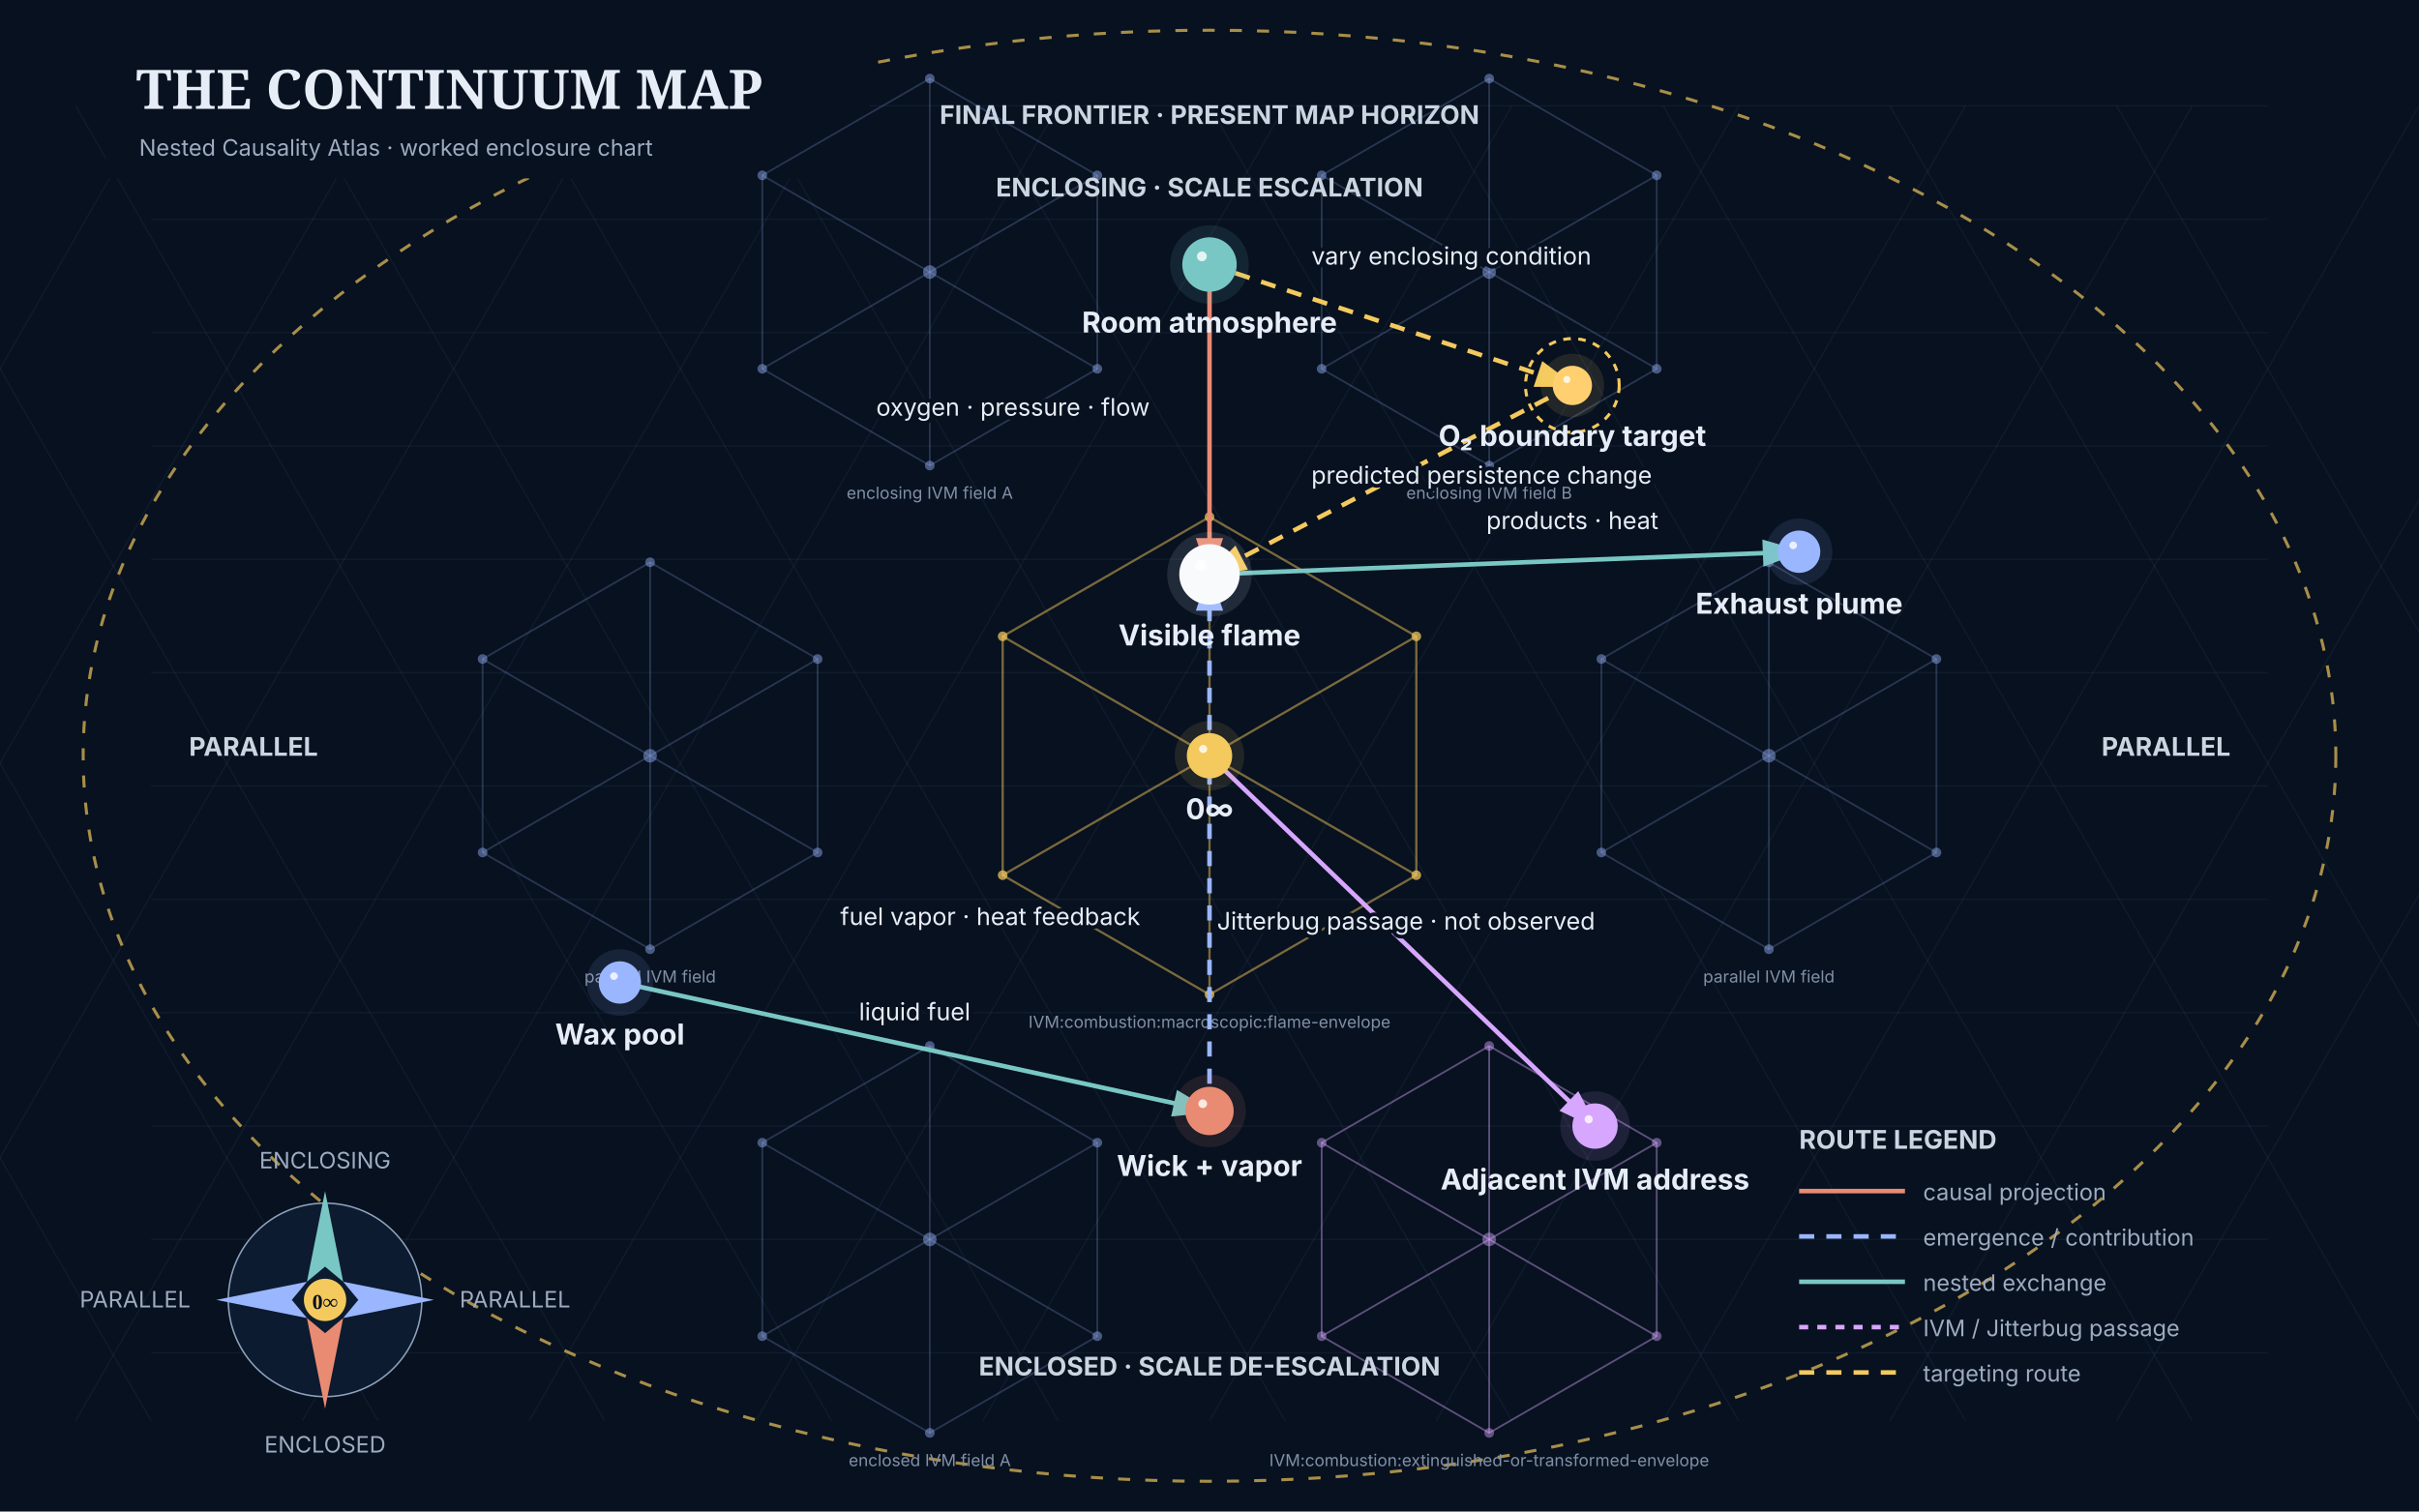
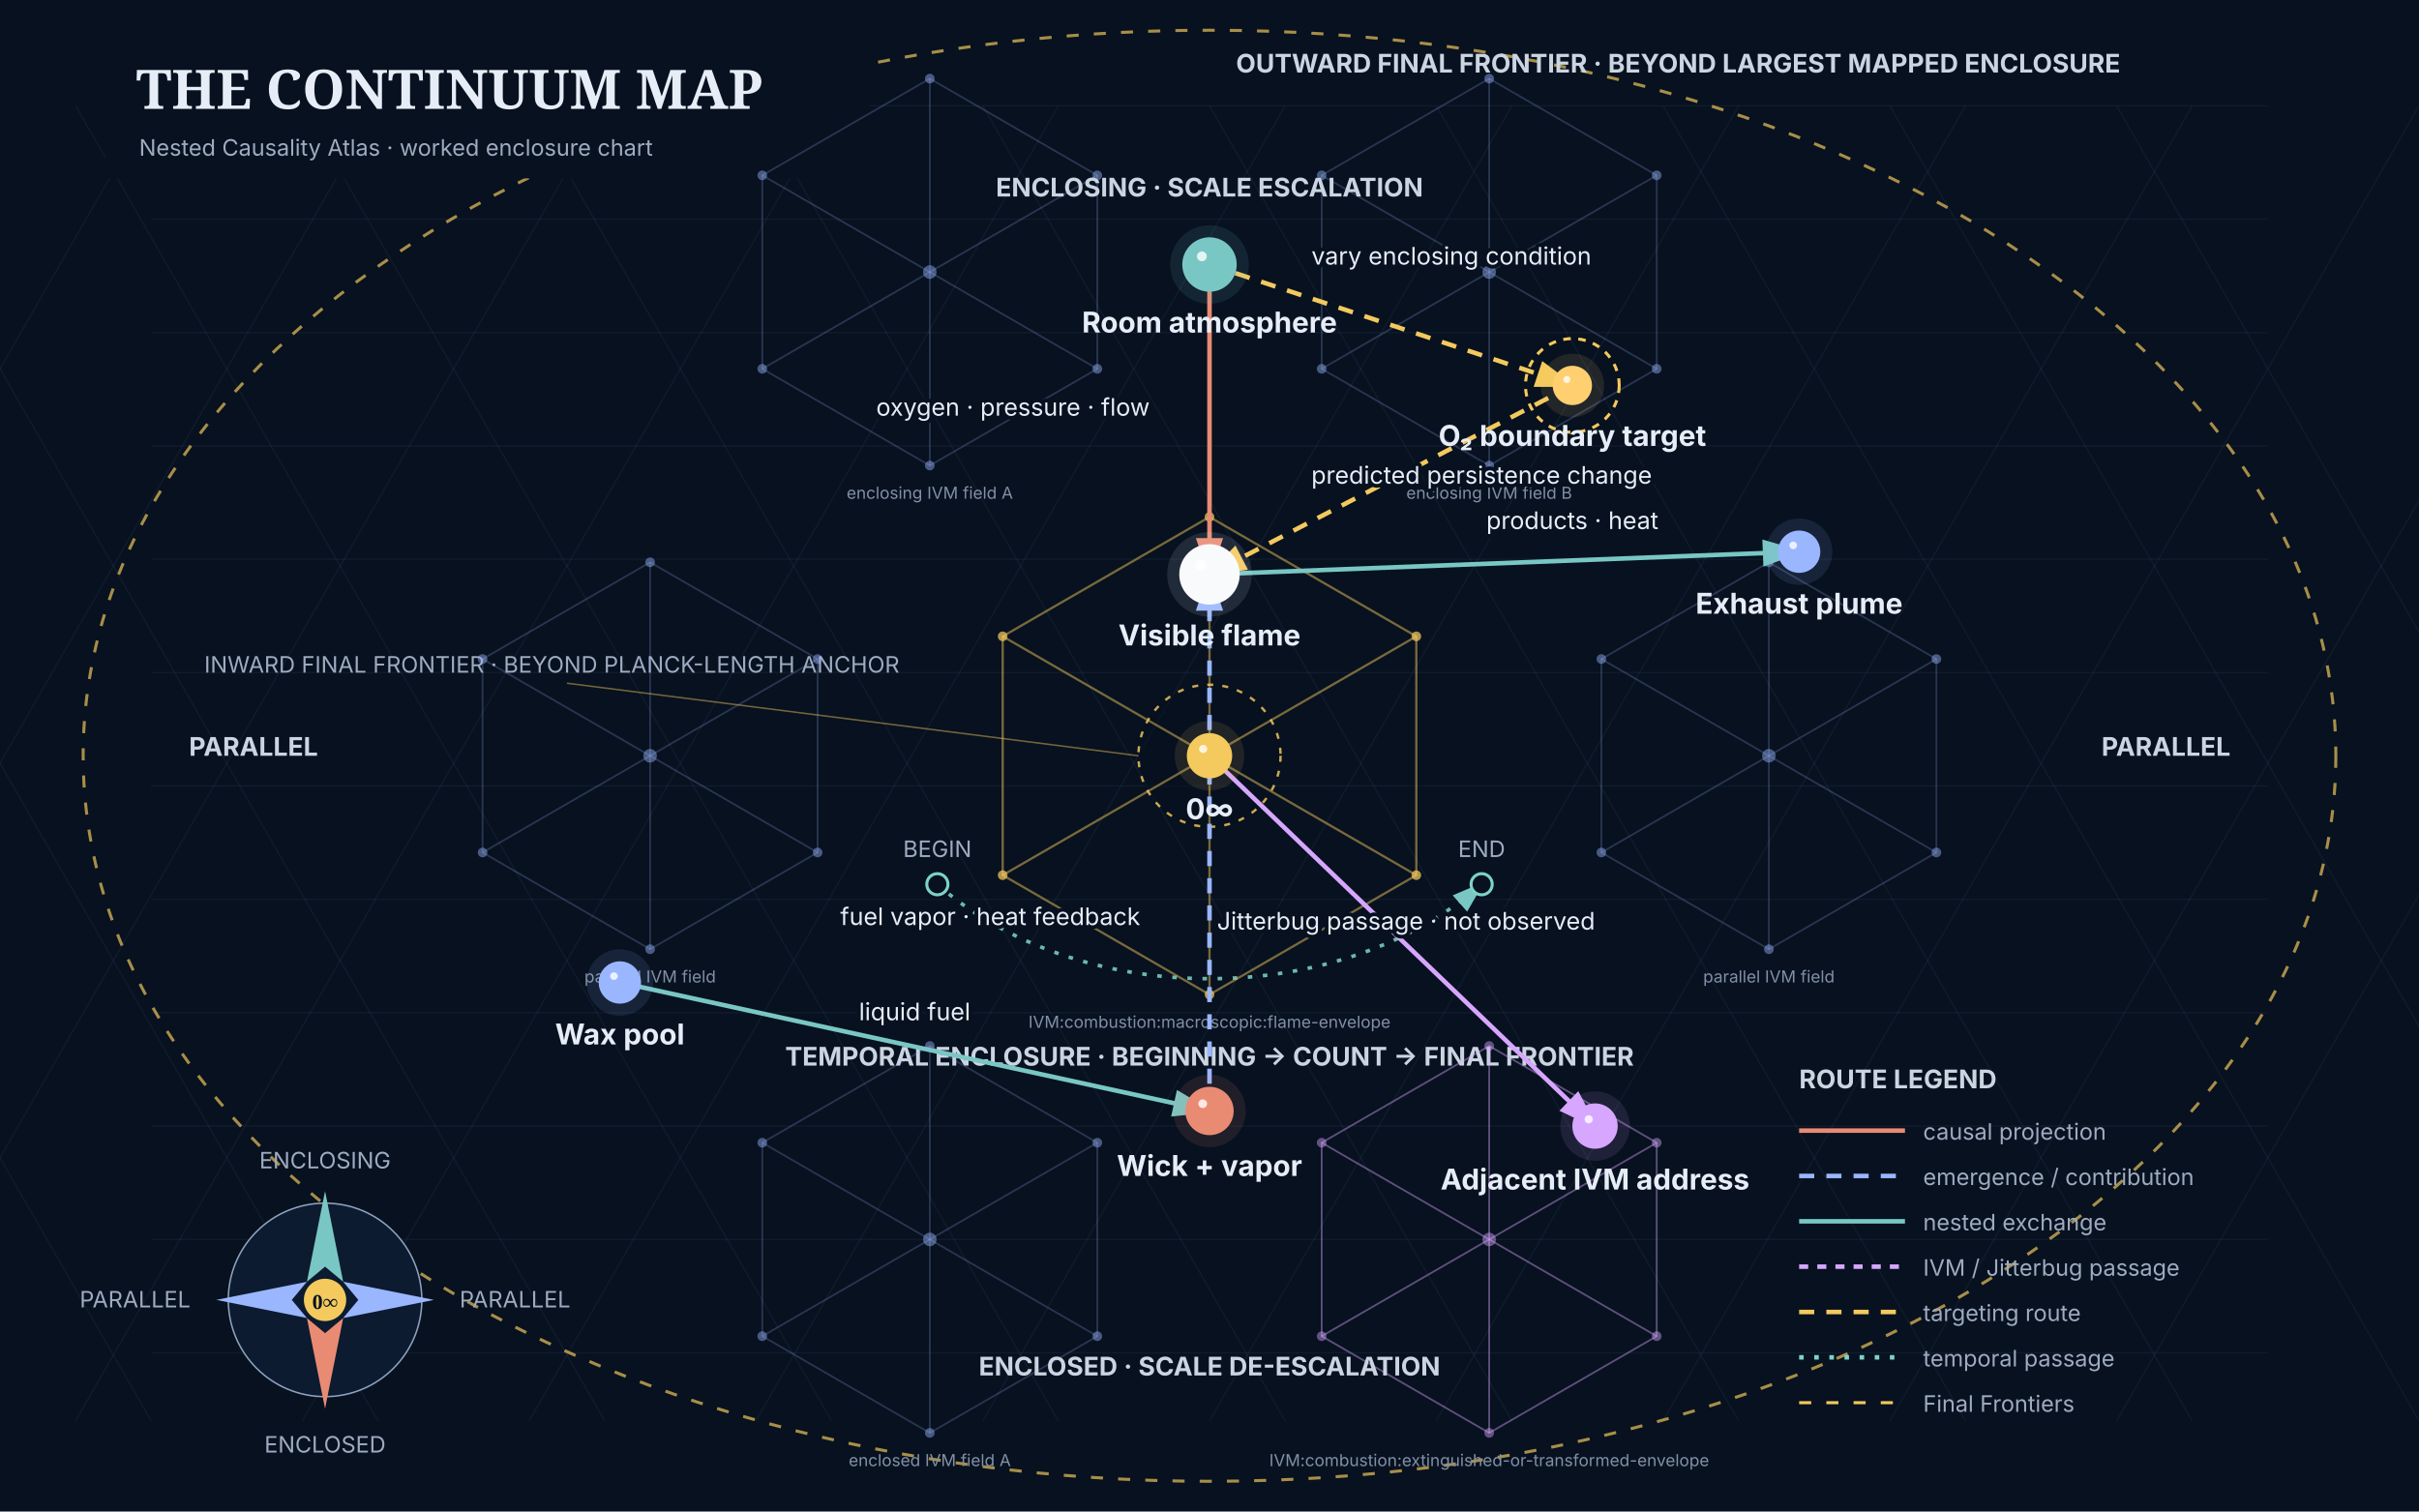
<svg xmlns="http://www.w3.org/2000/svg" viewBox="0 0 1600 1000" role="img" aria-labelledby="title desc">
  <defs>
    <marker id="arrow-projection" markerWidth="10" markerHeight="10" refX="8" refY="3" orient="auto" markerUnits="strokeWidth">
      <path d="M0,0 L0,6 L9,3 z" fill="#e98b73" />
    </marker>
    <marker id="arrow-contribution" markerWidth="10" markerHeight="10" refX="8" refY="3" orient="auto" markerUnits="strokeWidth">
      <path d="M0,0 L0,6 L9,3 z" fill="#9ab6ff" />
    </marker>
    <marker id="arrow-exchange" markerWidth="10" markerHeight="10" refX="8" refY="3" orient="auto" markerUnits="strokeWidth">
      <path d="M0,0 L0,6 L9,3 z" fill="#79c7c5" />
    </marker>
    <marker id="arrow-targeting" markerWidth="10" markerHeight="10" refX="8" refY="3" orient="auto" markerUnits="strokeWidth">
      <path d="M0,0 L0,6 L9,3 z" fill="#f4c95d" />
    </marker>
    <marker id="arrow-ivm" markerWidth="10" markerHeight="10" refX="8" refY="3" orient="auto" markerUnits="strokeWidth">
      <path d="M0,0 L0,6 L9,3 z" fill="#d7a6ff" />
    </marker>
  </defs>
  <style>
  .edge-label,.node-label,.small,.axis,.title{font-family:Inter,Arial,sans-serif;fill:#e7edf7;letter-spacing:0}
  .edge-label{font-size:16px;paint-order:stroke;stroke:#07111f;stroke-width:5px;stroke-linejoin:round}
  .node-label{font-size:19px;font-weight:650}
  .small{font-size:15px;fill:#9eabc0}
  .axis{font-size:17px;font-weight:700;fill:#cbd5e1}
  .title{font-family:Georgia,serif;font-size:36px;font-weight:700}
  .lattice path{stroke:#9ab6ff;stroke-opacity:.055;stroke-width:1}
  .tier{fill:none;stroke:#8fa2bd;stroke-opacity:.28;stroke-width:1.5}
  .frontier{fill:none;stroke:#f4c95d;stroke-opacity:.68;stroke-width:2;stroke-dasharray:8 10}
+   .inward-frontier{fill:#07111f;fill-opacity:.52;stroke:#f4c95d;stroke-opacity:.82;stroke-width:1.6;stroke-dasharray:4 6}
+   .frontier-leader{fill:none;stroke:#f4c95d;stroke-opacity:.46;stroke-width:1}
+   .temporal-route{fill:none;stroke:#7dd3c7;stroke-opacity:.86;stroke-width:2.4;stroke-dasharray:3 7}
+   .temporal-boundary{fill:#07111f;stroke:#7dd3c7;stroke-width:2}
  .target-ring{fill:none;stroke:#f4c95d;stroke-width:2;stroke-dasharray:5 5}
  .ivm-cell polygon,.ivm-cell line{fill:none;stroke:#9ab6ff;stroke-opacity:.22;stroke-width:1.2}
  .ivm-cell circle{fill:#9ab6ff;fill-opacity:.44}
  .ivm-cell.active polygon,.ivm-cell.active line{stroke:#f4c95d;stroke-opacity:.48;stroke-width:1.5}
  .ivm-cell.active circle{fill:#f4c95d;fill-opacity:.72}
  .ivm-cell.adjacent polygon,.ivm-cell.adjacent line{stroke:#d7a6ff;stroke-opacity:.42}
  .ivm-cell.adjacent circle{fill:#d7a6ff}
  .ivm-label{font-family:Inter,Arial,sans-serif;fill:#8190a7;font-size:11px;letter-spacing:0}
</style>
  <rect width="1600" height="1000" fill="#07111f" />
  <g class="lattice">
    <path d="M100 70 L1500 70" />
    <path d="M100 145 L1500 145" />
    <path d="M100 220 L1500 220" />
    <path d="M100 295 L1500 295" />
    <path d="M100 370 L1500 370" />
    <path d="M100 445 L1500 445" />
    <path d="M100 520 L1500 520" />
    <path d="M100 595 L1500 595" />
    <path d="M100 670 L1500 670" />
    <path d="M100 745 L1500 745" />
    <path d="M100 820 L1500 820" />
    <path d="M100 895 L1500 895" />
    <path d="M-700 940 L-200 70" />
    <path d="M-700 70 L-200 940" />
    <path d="M-550 940 L-50 70" />
    <path d="M-550 70 L-50 940" />
    <path d="M-400 940 L100 70" />
    <path d="M-400 70 L100 940" />
    <path d="M-250 940 L250 70" />
    <path d="M-250 70 L250 940" />
    <path d="M-100 940 L400 70" />
    <path d="M-100 70 L400 940" />
    <path d="M50 940 L550 70" />
    <path d="M50 70 L550 940" />
    <path d="M200 940 L700 70" />
    <path d="M200 70 L700 940" />
    <path d="M350 940 L850 70" />
    <path d="M350 70 L850 940" />
    <path d="M500 940 L1000 70" />
    <path d="M500 70 L1000 940" />
    <path d="M650 940 L1150 70" />
    <path d="M650 70 L1150 940" />
    <path d="M800 940 L1300 70" />
    <path d="M800 70 L1300 940" />
    <path d="M950 940 L1450 70" />
    <path d="M950 70 L1450 940" />
    <path d="M1100 940 L1600 70" />
    <path d="M1100 70 L1600 940" />
    <path d="M1250 940 L1750 70" />
    <path d="M1250 70 L1750 940" />
    <path d="M1400 940 L1900 70" />
    <path d="M1400 70 L1900 940" />
  </g>
  <ellipse cx="800" cy="500" rx="745" ry="480" class="frontier" />
+   <circle cx="800" cy="500" r="47" class="inward-frontier" />
+   <path d="M375 452 L753 500" class="frontier-leader" />
+   <text x="365" y="445" text-anchor="middle" class="small">INWARD FINAL FRONTIER · BEYOND PLANCK-LENGTH ANCHOR</text>
+   <path d="M620 585 A235 175 0 0 0 980 585" class="temporal-route" marker-end="url(#arrow-exchange)" />
+   <circle cx="620" cy="585" r="7" class="temporal-boundary" />
+   <circle cx="980" cy="585" r="7" class="temporal-boundary" />
+   <text x="620" y="567" text-anchor="middle" class="small">BEGIN</text>
+   <text x="980" y="567" text-anchor="middle" class="small">END</text>
+   <text x="800" y="705" text-anchor="middle" class="axis">TEMPORAL ENCLOSURE · BEGINNING → COUNT → FINAL FRONTIER</text>
  <rect x="70" y="28" width="505" height="90" fill="#07111f" />
  <text x="90" y="72" class="title">THE CONTINUUM MAP</text>
  <text x="92" y="103" class="small">Nested Causality Atlas · worked enclosure chart</text>
-   <text x="800" y="82" text-anchor="middle" class="axis">FINAL FRONTIER · PRESENT MAP HORIZON</text>
+   <text x="1110" y="48" text-anchor="middle" class="axis">OUTWARD FINAL FRONTIER · BEYOND LARGEST MAPPED ENCLOSURE</text>
  <g class="ivm-cell parallel">
    <polygon points="430.0,372.0 540.8,436.0 540.8,564.0 430.0,628.0 319.2,564.0 319.2,436.0" />
    <line x1="430" y1="500" x2="430.0" y2="372.0" />
    <line x1="430" y1="500" x2="540.8" y2="436.0" />
    <line x1="430" y1="500" x2="540.8" y2="564.0" />
    <line x1="430" y1="500" x2="430.0" y2="628.0" />
    <line x1="430" y1="500" x2="319.2" y2="564.0" />
    <line x1="430" y1="500" x2="319.2" y2="436.0" />
    <circle cx="430.0" cy="372.0" r="3.2" />
    <circle cx="540.8" cy="436.0" r="3.2" />
    <circle cx="540.8" cy="564.0" r="3.2" />
    <circle cx="430.0" cy="628.0" r="3.2" />
    <circle cx="319.2" cy="564.0" r="3.2" />
    <circle cx="319.2" cy="436.0" r="3.2" />
    <circle cx="430" cy="500" r="4.5" class="ve-node" />
    <text x="430" y="650" text-anchor="middle" class="ivm-label">parallel IVM field</text>
  </g>
  <g class="ivm-cell enclosing">
    <polygon points="615.0,52.0 725.8,116.0 725.8,244.0 615.0,308.0 504.2,244.0 504.2,116.0" />
    <line x1="615" y1="180" x2="615.0" y2="52.0" />
    <line x1="615" y1="180" x2="725.8" y2="116.0" />
    <line x1="615" y1="180" x2="725.8" y2="244.0" />
    <line x1="615" y1="180" x2="615.0" y2="308.0" />
    <line x1="615" y1="180" x2="504.2" y2="244.0" />
    <line x1="615" y1="180" x2="504.2" y2="116.0" />
    <circle cx="615.0" cy="52.0" r="3.2" />
    <circle cx="725.8" cy="116.0" r="3.2" />
    <circle cx="725.8" cy="244.0" r="3.2" />
    <circle cx="615.0" cy="308.0" r="3.2" />
    <circle cx="504.2" cy="244.0" r="3.2" />
    <circle cx="504.2" cy="116.0" r="3.2" />
    <circle cx="615" cy="180" r="4.5" class="ve-node" />
    <text x="615" y="330" text-anchor="middle" class="ivm-label">enclosing IVM field A</text>
  </g>
  <g class="ivm-cell enclosing">
    <polygon points="985.0,52.0 1095.8,116.0 1095.8,244.0 985.0,308.0 874.2,244.0 874.2,116.0" />
    <line x1="985" y1="180" x2="985.0" y2="52.0" />
    <line x1="985" y1="180" x2="1095.8" y2="116.0" />
    <line x1="985" y1="180" x2="1095.8" y2="244.0" />
    <line x1="985" y1="180" x2="985.0" y2="308.0" />
    <line x1="985" y1="180" x2="874.2" y2="244.0" />
    <line x1="985" y1="180" x2="874.2" y2="116.0" />
    <circle cx="985.0" cy="52.0" r="3.2" />
    <circle cx="1095.8" cy="116.0" r="3.2" />
    <circle cx="1095.8" cy="244.0" r="3.2" />
    <circle cx="985.0" cy="308.0" r="3.2" />
    <circle cx="874.2" cy="244.0" r="3.2" />
    <circle cx="874.2" cy="116.0" r="3.2" />
    <circle cx="985" cy="180" r="4.5" class="ve-node" />
    <text x="985" y="330" text-anchor="middle" class="ivm-label">enclosing IVM field B</text>
  </g>
  <g class="ivm-cell active">
    <polygon points="800.0,342.0 936.8,421.0 936.8,579.0 800.0,658.0 663.2,579.0 663.2,421.0" />
    <line x1="800" y1="500" x2="800.0" y2="342.0" />
    <line x1="800" y1="500" x2="936.8" y2="421.0" />
    <line x1="800" y1="500" x2="936.8" y2="579.0" />
    <line x1="800" y1="500" x2="800.0" y2="658.0" />
    <line x1="800" y1="500" x2="663.2" y2="579.0" />
    <line x1="800" y1="500" x2="663.2" y2="421.0" />
    <circle cx="800.0" cy="342.0" r="3.2" />
    <circle cx="936.8" cy="421.0" r="3.2" />
    <circle cx="936.8" cy="579.0" r="3.2" />
    <circle cx="800.0" cy="658.0" r="3.2" />
    <circle cx="663.2" cy="579.0" r="3.2" />
    <circle cx="663.2" cy="421.0" r="3.2" />
    <circle cx="800" cy="500" r="4.5" class="ve-node" />
    <text x="800" y="680" text-anchor="middle" class="ivm-label">IVM:combustion:macroscopic:flame-envelope</text>
  </g>
  <g class="ivm-cell parallel">
    <polygon points="1170.0,372.0 1280.8,436.0 1280.8,564.0 1170.0,628.0 1059.2,564.0 1059.2,436.0" />
    <line x1="1170" y1="500" x2="1170.0" y2="372.0" />
    <line x1="1170" y1="500" x2="1280.8" y2="436.0" />
    <line x1="1170" y1="500" x2="1280.8" y2="564.0" />
    <line x1="1170" y1="500" x2="1170.0" y2="628.0" />
    <line x1="1170" y1="500" x2="1059.2" y2="564.0" />
    <line x1="1170" y1="500" x2="1059.2" y2="436.0" />
    <circle cx="1170.0" cy="372.0" r="3.2" />
    <circle cx="1280.8" cy="436.0" r="3.2" />
    <circle cx="1280.8" cy="564.0" r="3.2" />
    <circle cx="1170.0" cy="628.0" r="3.2" />
    <circle cx="1059.2" cy="564.0" r="3.2" />
    <circle cx="1059.2" cy="436.0" r="3.2" />
    <circle cx="1170" cy="500" r="4.5" class="ve-node" />
    <text x="1170" y="650" text-anchor="middle" class="ivm-label">parallel IVM field</text>
  </g>
  <g class="ivm-cell enclosed">
    <polygon points="615.0,692.0 725.8,756.0 725.8,884.0 615.0,948.0 504.2,884.0 504.2,756.0" />
    <line x1="615" y1="820" x2="615.0" y2="692.0" />
    <line x1="615" y1="820" x2="725.8" y2="756.0" />
    <line x1="615" y1="820" x2="725.8" y2="884.0" />
    <line x1="615" y1="820" x2="615.0" y2="948.0" />
    <line x1="615" y1="820" x2="504.2" y2="884.0" />
    <line x1="615" y1="820" x2="504.2" y2="756.0" />
    <circle cx="615.0" cy="692.0" r="3.2" />
    <circle cx="725.8" cy="756.0" r="3.2" />
    <circle cx="725.8" cy="884.0" r="3.2" />
    <circle cx="615.0" cy="948.0" r="3.2" />
    <circle cx="504.2" cy="884.0" r="3.2" />
    <circle cx="504.2" cy="756.0" r="3.2" />
    <circle cx="615" cy="820" r="4.5" class="ve-node" />
    <text x="615" y="970" text-anchor="middle" class="ivm-label">enclosed IVM field A</text>
  </g>
  <g class="ivm-cell adjacent">
    <polygon points="985.0,692.0 1095.8,756.0 1095.8,884.0 985.0,948.0 874.2,884.0 874.2,756.0" />
    <line x1="985" y1="820" x2="985.0" y2="692.0" />
    <line x1="985" y1="820" x2="1095.8" y2="756.0" />
    <line x1="985" y1="820" x2="1095.8" y2="884.0" />
    <line x1="985" y1="820" x2="985.0" y2="948.0" />
    <line x1="985" y1="820" x2="874.2" y2="884.0" />
    <line x1="985" y1="820" x2="874.2" y2="756.0" />
    <circle cx="985.0" cy="692.0" r="3.2" />
    <circle cx="1095.8" cy="756.0" r="3.2" />
    <circle cx="1095.8" cy="884.0" r="3.2" />
    <circle cx="985.0" cy="948.0" r="3.2" />
    <circle cx="874.2" cy="884.0" r="3.2" />
    <circle cx="874.2" cy="756.0" r="3.2" />
    <circle cx="985" cy="820" r="4.5" class="ve-node" />
    <text x="985" y="970" text-anchor="middle" class="ivm-label">IVM:combustion:extinguished-or-transformed-envelope</text>
  </g>
  <text x="800" y="130" text-anchor="middle" class="axis">ENCLOSING · SCALE ESCALATION</text>
  <text x="800" y="910" text-anchor="middle" class="axis">ENCLOSED · SCALE DE-ESCALATION</text>
  <text x="125" y="500" class="axis">PARALLEL</text>
  <text x="1390" y="500" class="axis">PARALLEL</text>
  <g class="edge projection">
    <line x1="800" y1="175" x2="800" y2="380" stroke="#e98b73" stroke-width="3" marker-end="url(#arrow-projection)" />
    <text x="670" y="275" text-anchor="middle" class="edge-label">oxygen · pressure · flow</text>
  </g>
  <g class="edge contribution">
    <line x1="800" y1="735" x2="800" y2="380" stroke="#9ab6ff" stroke-width="3" marker-end="url(#arrow-contribution)" stroke-dasharray="10 8" />
    <text x="655" y="612" text-anchor="middle" class="edge-label">fuel vapor · heat feedback</text>
  </g>
  <g class="edge exchange">
    <line x1="800" y1="380" x2="1190" y2="365" stroke="#79c7c5" stroke-width="3" marker-end="url(#arrow-exchange)" />
    <text x="1040" y="350" text-anchor="middle" class="edge-label">products · heat</text>
  </g>
  <g class="edge exchange">
    <line x1="410" y1="650" x2="800" y2="735" stroke="#79c7c5" stroke-width="3" marker-end="url(#arrow-exchange)" />
    <text x="605" y="675" text-anchor="middle" class="edge-label">liquid fuel</text>
  </g>
  <g class="edge targeting">
    <line x1="800" y1="175" x2="1040" y2="255" stroke="#f4c95d" stroke-width="3" marker-end="url(#arrow-targeting)" stroke-dasharray="10 8" />
    <text x="960" y="175" text-anchor="middle" class="edge-label">vary enclosing condition</text>
  </g>
  <g class="edge targeting">
    <line x1="1040" y1="255" x2="800" y2="380" stroke="#f4c95d" stroke-width="3" marker-end="url(#arrow-targeting)" stroke-dasharray="10 8" />
    <text x="980" y="320" text-anchor="middle" class="edge-label">predicted persistence change</text>
  </g>
  <g class="edge ivm">
    <line x1="800" y1="500" x2="1055" y2="745" stroke="#d7a6ff" stroke-width="3" marker-end="url(#arrow-ivm)" />
    <text x="930" y="615" text-anchor="middle" class="edge-label">Jitterbug passage · not observed</text>
  </g>
  <g class="node reference" id="node-zero-infinity">
    <circle cx="800" cy="500" r="23" fill="#f4c95d" opacity=".11" />
    <circle cx="800" cy="500" r="15" fill="#f4c95d" />
    <circle cx="795.8" cy="495.5" r="2.7" fill="#fff" opacity=".8" />
    <text x="800" y="542" text-anchor="middle" class="node-label">0∞</text>
  </g>
  <g class="node active" id="node-flame-envelope">
    <circle cx="800" cy="380" r="28" fill="#f8fafc" opacity=".11" />
    <circle cx="800" cy="380" r="20" fill="#f8fafc" />
    <circle cx="794.4" cy="374.0" r="3.6" fill="#fff" opacity=".8" />
    <text x="800" y="427" text-anchor="middle" class="node-label">Visible flame</text>
  </g>
  <g class="node enclosing" id="node-room-atmosphere">
    <circle cx="800" cy="175" r="26" fill="#79c7c5" opacity=".11" />
    <circle cx="800" cy="175" r="18" fill="#79c7c5" />
    <circle cx="794.96" cy="169.6" r="3.24" fill="#fff" opacity=".8" />
    <text x="800" y="220" text-anchor="middle" class="node-label">Room atmosphere</text>
  </g>
  <g class="node enclosed" id="node-wick-fuel-interface">
    <circle cx="800" cy="735" r="24" fill="#e98b73" opacity=".11" />
    <circle cx="800" cy="735" r="16" fill="#e98b73" />
    <circle cx="795.52" cy="730.2" r="2.88" fill="#fff" opacity=".8" />
    <text x="800" y="778" text-anchor="middle" class="node-label">Wick + vapor</text>
  </g>
  <g class="node parallel" id="node-exhaust-plume">
    <circle cx="1190" cy="365" r="22" fill="#9ab6ff" opacity=".11" />
    <circle cx="1190" cy="365" r="14" fill="#9ab6ff" />
    <circle cx="1186.08" cy="360.8" r="2.52" fill="#fff" opacity=".8" />
    <text x="1190" y="406" text-anchor="middle" class="node-label">Exhaust plume</text>
  </g>
  <g class="node parallel" id="node-wax-pool">
    <circle cx="410" cy="650" r="22" fill="#9ab6ff" opacity=".11" />
    <circle cx="410" cy="650" r="14" fill="#9ab6ff" />
    <circle cx="406.08" cy="645.8" r="2.52" fill="#fff" opacity=".8" />
    <text x="410" y="691" text-anchor="middle" class="node-label">Wax pool</text>
  </g>
  <g class="node target" id="node-target-oxygen">
    <circle cx="1040" cy="255" r="31" class="target-ring" />
    <circle cx="1040" cy="255" r="21" fill="#ffcf70" opacity=".11" />
    <circle cx="1040" cy="255" r="13" fill="#ffcf70" />
    <circle cx="1036.36" cy="251.1" r="2.34" fill="#fff" opacity=".8" />
    <text x="1040" y="295" text-anchor="middle" class="node-label">O₂ boundary target</text>
  </g>
  <g class="node passage" id="node-adjacent-ivm">
    <circle cx="1055" cy="745" r="23" fill="#d7a6ff" opacity=".11" />
    <circle cx="1055" cy="745" r="15" fill="#d7a6ff" />
    <circle cx="1050.8" cy="740.5" r="2.7" fill="#fff" opacity=".8" />
    <text x="1055" y="787" text-anchor="middle" class="node-label">Adjacent IVM address</text>
  </g>
  <g transform="translate(135,780)">
    <circle cx="80" cy="80" r="64" fill="#0c1b2f" stroke="#8fa2bd" />
    <path d="M80 8 L92 68 L80 58 L68 68 Z" fill="#79c7c5" />
    <path d="M80 152 L92 92 L80 102 L68 92 Z" fill="#e98b73" />
    <path d="M8 80 L68 68 L58 80 L68 92 Z M152 80 L92 68 L102 80 L92 92 Z" fill="#9ab6ff" />
    <circle cx="80" cy="80" r="14" fill="#f4c95d" />
    <text x="80" y="86" text-anchor="middle" font-size="14" font-weight="700" fill="#07111f">0∞</text>
    <text x="80" y="-7" text-anchor="middle" class="small">ENCLOSING</text>
    <text x="80" y="181" text-anchor="middle" class="small">ENCLOSED</text>
    <text x="-9" y="85" text-anchor="end" class="small">PARALLEL</text>
    <text x="169" y="85" class="small">PARALLEL</text>
  </g>
-   <g transform="translate(1190,760)">
+   <g transform="translate(1190,720)">
    <text x="0" y="0" class="axis">ROUTE LEGEND</text>
    <line x1="0" y1="28" x2="70" y2="28" stroke="#e98b73" stroke-width="3" />
    <text x="82" y="34" class="small">causal projection</text>
    <line x1="0" y1="58" x2="70" y2="58" stroke="#9ab6ff" stroke-width="3" stroke-dasharray="10 8" />
    <text x="82" y="64" class="small">emergence / contribution</text>
    <line x1="0" y1="88" x2="70" y2="88" stroke="#79c7c5" stroke-width="3" />
    <text x="82" y="94" class="small">nested exchange</text>
    <line x1="0" y1="118" x2="70" y2="118" stroke="#d7a6ff" stroke-width="3" stroke-dasharray="6 6" />
    <text x="82" y="124" class="small">IVM / Jitterbug passage</text>
    <line x1="0" y1="148" x2="70" y2="148" stroke="#f4c95d" stroke-width="3" stroke-dasharray="10 8" />
    <text x="82" y="154" class="small">targeting route</text>
+     <line x1="0" y1="178" x2="70" y2="178" stroke="#7dd3c7" stroke-width="3" stroke-dasharray="3 7" />
+     <text x="82" y="184" class="small">temporal passage</text>
+     <line x1="0" y1="208" x2="70" y2="208" stroke="#f4c95d" stroke-width="2" stroke-dasharray="8 10" />
+     <text x="82" y="214" class="small">Final Frontiers</text>
  </g>
</svg>
